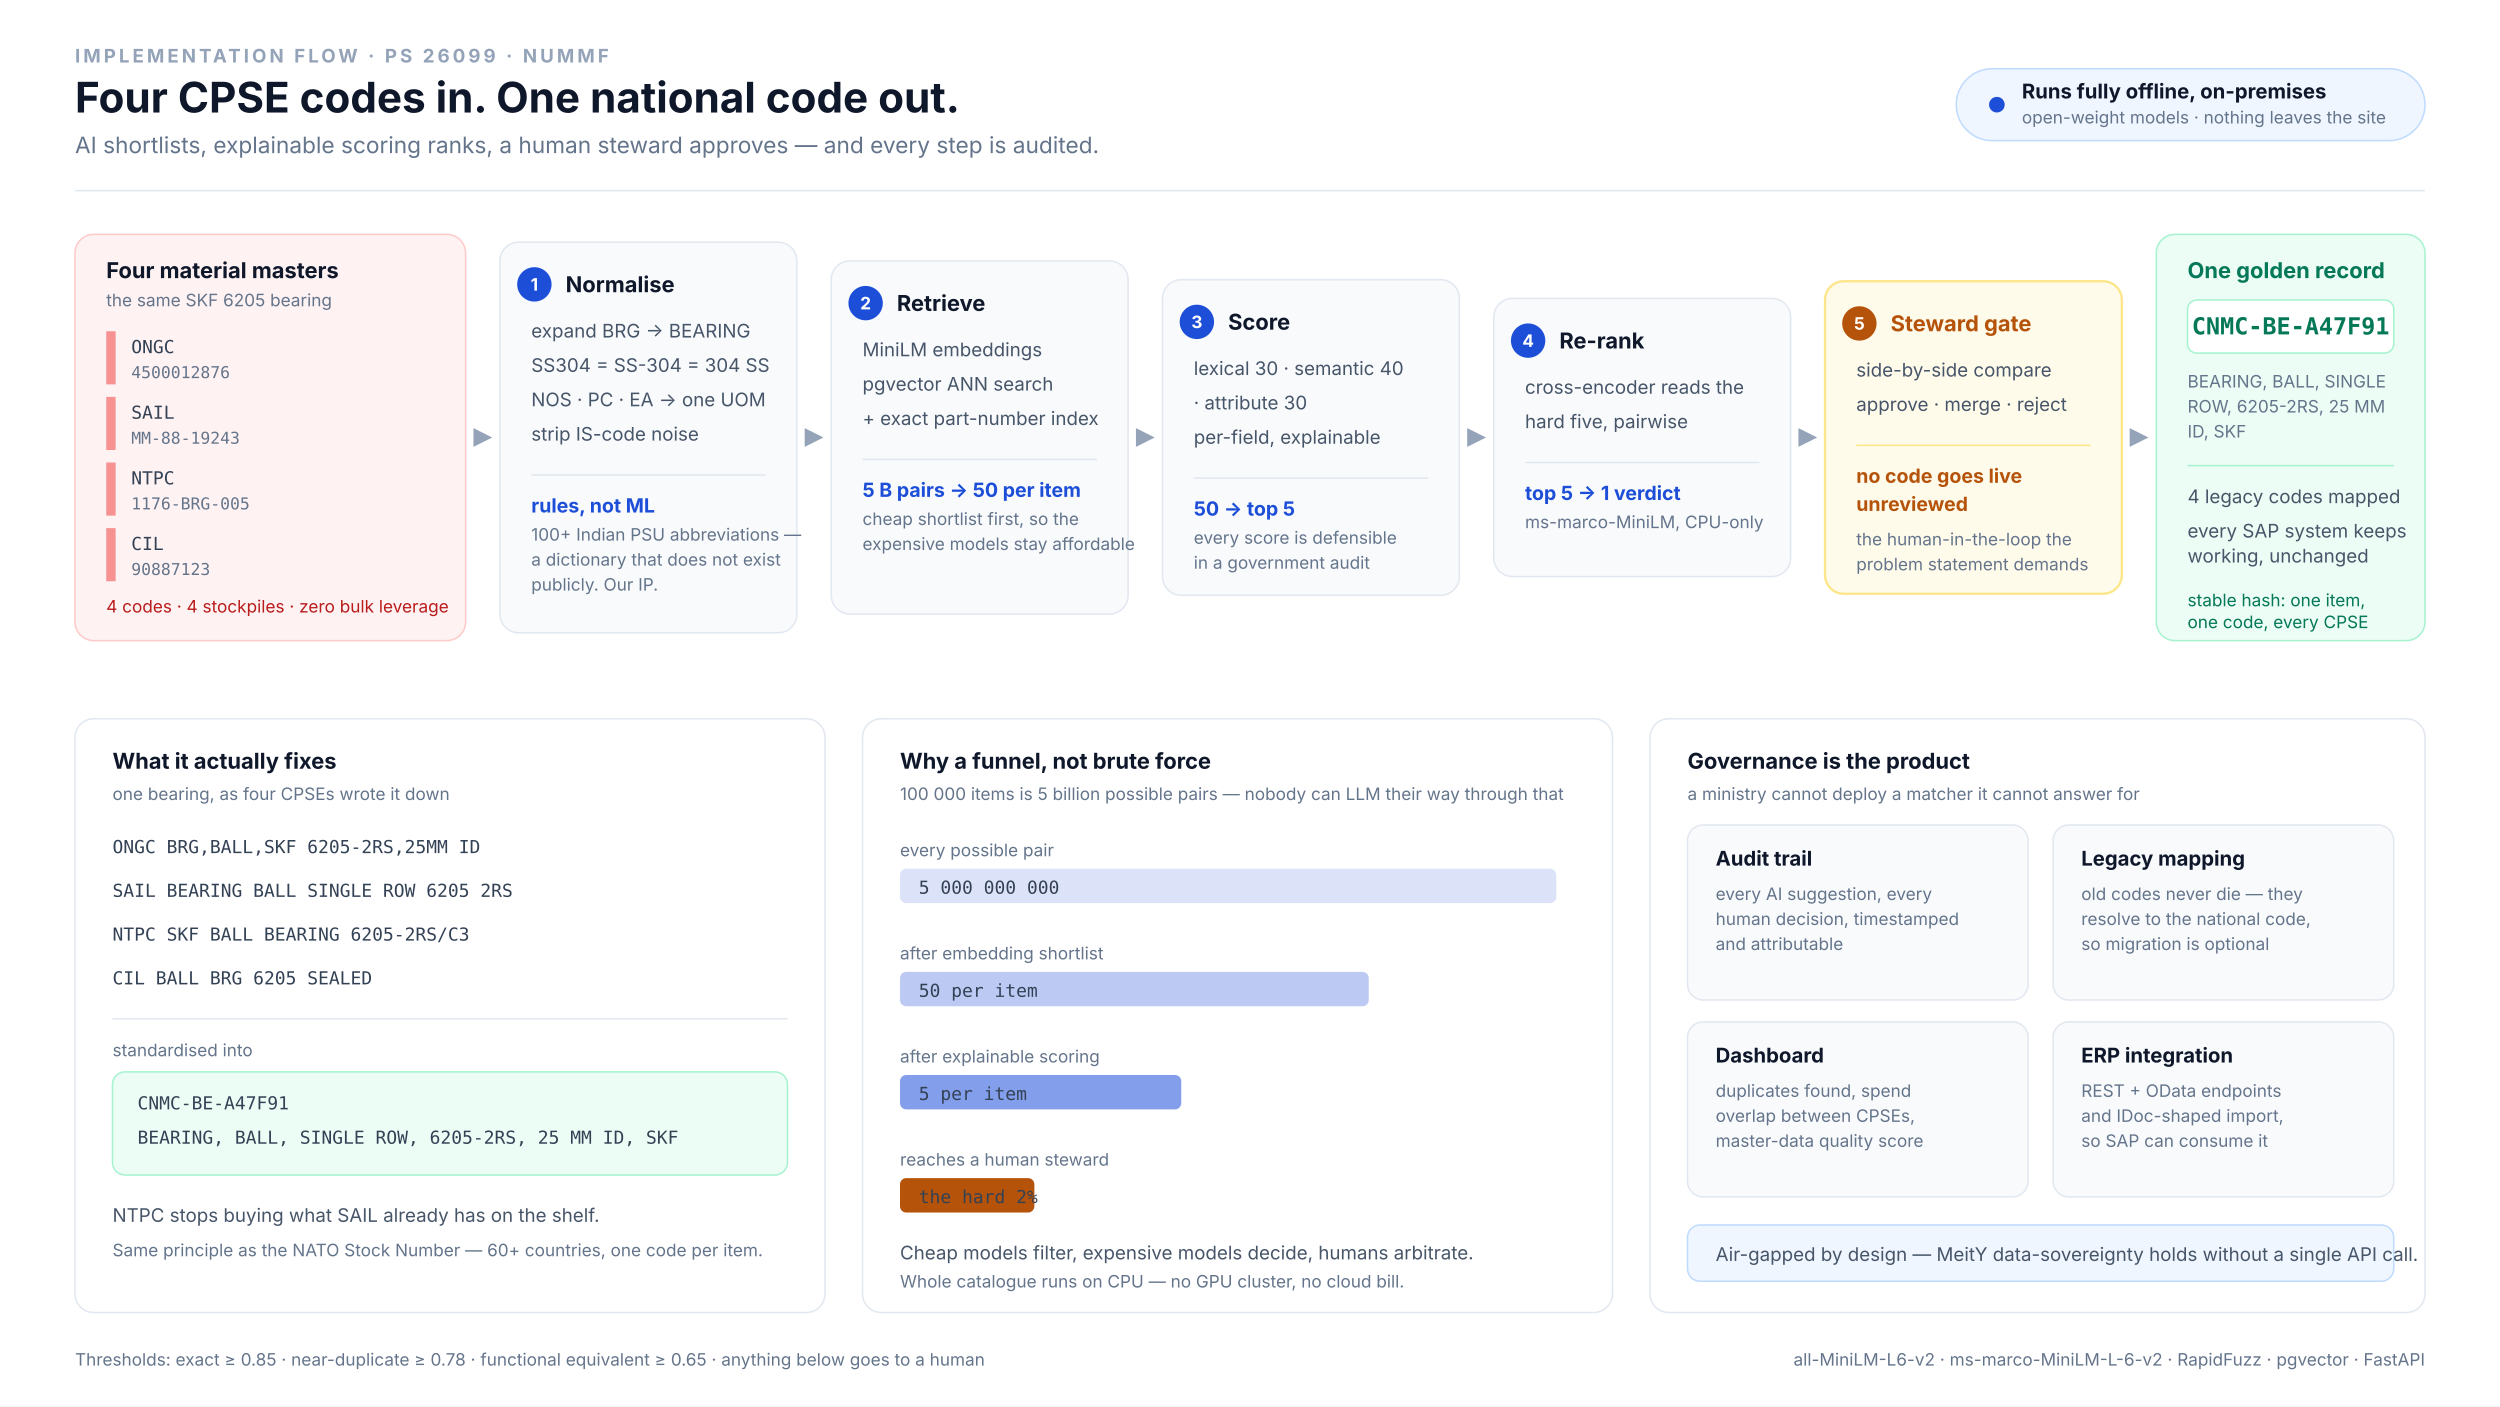
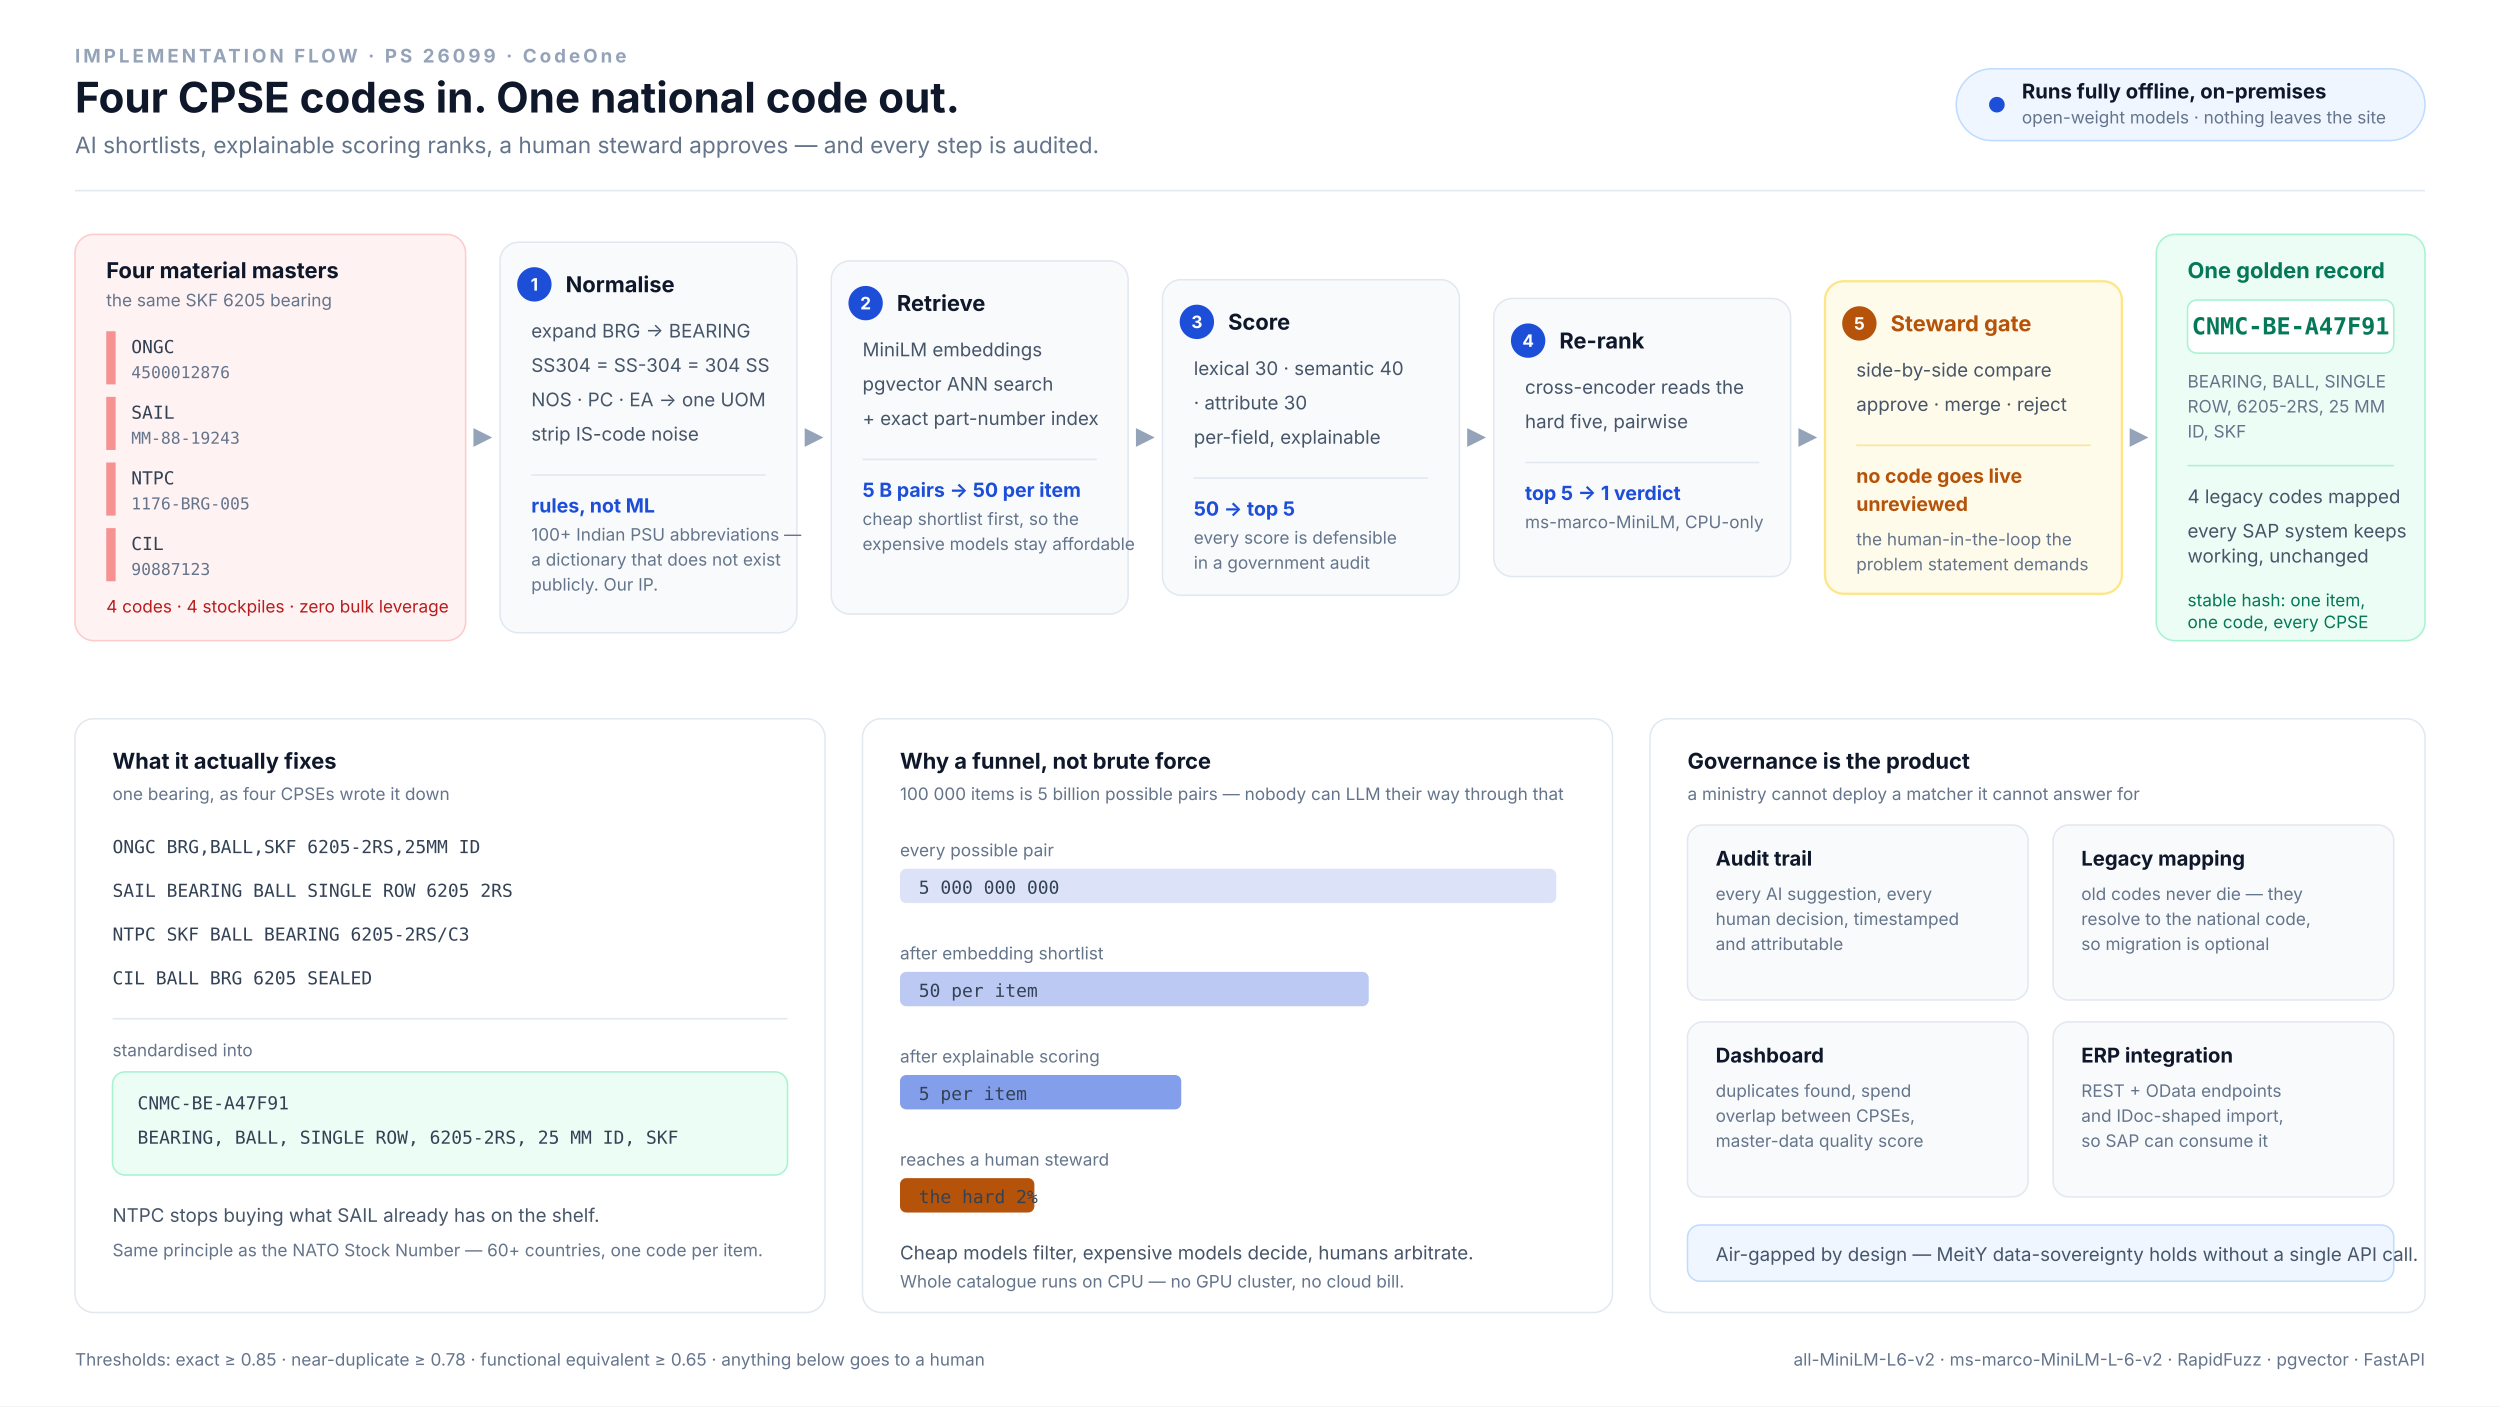
<svg xmlns="http://www.w3.org/2000/svg" viewBox="0 0 1600 900" width="1600" height="900" font-family="'Segoe UI', Inter, system-ui, sans-serif">
  <style>
    .eyebrow { font-size: 12px; font-weight: 700; letter-spacing: .16em; fill: #94A3B8; }
    .title   { font-size: 27px; font-weight: 700; fill: #0F172A; }
    .sub     { font-size: 14.5px; fill: #64748B; }
    .h       { font-size: 14px; font-weight: 700; fill: #0F172A; }
    .h2      { font-size: 13px; font-weight: 700; fill: #0F172A; }
    .b       { font-size: 12px; fill: #475569; }
    .bs      { font-size: 11px; fill: #64748B; }
    .mono    { font-size: 11.5px; font-family: 'Consolas', 'JetBrains Mono', monospace; fill: #334155; }
    .monob   { font-size: 15px; font-weight: 700; font-family: 'Consolas', 'JetBrains Mono', monospace; fill: #047857; }
    .metric  { font-size: 12.5px; font-weight: 700; fill: #1D4ED8; }
    .num     { font-size: 11px; font-weight: 700; fill: #FFFFFF; }
    .amber   { fill: #B45309; }
    .red     { fill: #B91C1C; }
    .green   { fill: #047857; }
    .card    { fill: #F8FAFC; stroke: #E2E8F0; }
  </style>
  <rect width="1600" height="900" fill="#FFFFFF" />
-   <text x="48" y="40" class="eyebrow">IMPLEMENTATION FLOW · PS 26099 · NUMMF</text>
+   <text x="48" y="40" class="eyebrow">IMPLEMENTATION FLOW · PS 26099 · CodeOne</text>
  <text x="48" y="72" class="title">Four CPSE codes in. One national code out.</text>
  <text x="48" y="98" class="sub">AI shortlists, explainable scoring ranks, a human steward approves — and every step is audited.</text>
  <rect x="1252" y="44" width="300" height="46" rx="23" fill="#EFF6FF" stroke="#BFDBFE" />
  <circle cx="1278" cy="67" r="5" fill="#1D4ED8" />
  <text x="1294" y="63" class="h2" fill="#1E3A8A">Runs fully offline, on-premises</text>
  <text x="1294" y="79" class="bs" fill="#3B82F6">open-weight models · nothing leaves the site</text>
  <line x1="48" y1="122" x2="1552" y2="122" stroke="#E2E8F0" stroke-width="1" />
  <rect x="48" y="150" width="250" height="260" rx="12" fill="#FEF2F2" stroke="#FECACA" />
  <text x="68" y="178" class="h">Four material masters</text>
  <text x="68" y="196" class="bs">the same SKF 6205 bearing</text>
  <g class="mono">
    <rect x="68" y="212" width="6" height="34" fill="#EF4444" opacity=".55" />
    <text x="84" y="226">ONGC</text>
    <text x="84" y="242" font-size="10.5" fill="#64748B">4500012876</text>
    <rect x="68" y="254" width="6" height="34" fill="#EF4444" opacity=".55" />
    <text x="84" y="268">SAIL</text>
    <text x="84" y="284" font-size="10.5" fill="#64748B">MM-88-19243</text>
    <rect x="68" y="296" width="6" height="34" fill="#EF4444" opacity=".55" />
    <text x="84" y="310">NTPC</text>
    <text x="84" y="326" font-size="10.5" fill="#64748B">1176-BRG-005</text>
    <rect x="68" y="338" width="6" height="34" fill="#EF4444" opacity=".55" />
    <text x="84" y="352">CIL</text>
    <text x="84" y="368" font-size="10.5" fill="#64748B">90887123</text>
  </g>
  <text x="68" y="392" class="bs red">4 codes · 4 stockpiles · zero bulk leverage</text>
  <path d="M303 274 l12 6 -12 6 z" fill="#94A3B8" />
  <rect x="320" y="155" width="190" height="250" rx="12" class="card" />
  <circle cx="342" cy="182" r="11" fill="#1D4ED8" />
  <text x="342" y="186" class="num" text-anchor="middle">1</text>
  <text x="362" y="187" class="h">Normalise</text>
  <text x="340" y="216" class="b">expand BRG → BEARING</text>
  <text x="340" y="238" class="b">SS304 = SS-304 = 304 SS</text>
  <text x="340" y="260" class="b">NOS · PC · EA → one UOM</text>
  <text x="340" y="282" class="b">strip IS-code noise</text>
  <line x1="340" y1="304" x2="490" y2="304" stroke="#E2E8F0" />
  <text x="340" y="328" class="metric">rules, not ML</text>
  <text x="340" y="346" class="bs">100+ Indian PSU abbreviations —</text>
  <text x="340" y="362" class="bs">a dictionary that does not exist</text>
  <text x="340" y="378" class="bs">publicly. Our IP.</text>
  <path d="M515 274 l12 6 -12 6 z" fill="#94A3B8" />
  <rect x="532" y="167" width="190" height="226" rx="12" class="card" />
  <circle cx="554" cy="194" r="11" fill="#1D4ED8" />
  <text x="554" y="198" class="num" text-anchor="middle">2</text>
  <text x="574" y="199" class="h">Retrieve</text>
  <text x="552" y="228" class="b">MiniLM embeddings</text>
  <text x="552" y="250" class="b">pgvector ANN search</text>
  <text x="552" y="272" class="b">+ exact part-number index</text>
  <line x1="552" y1="294" x2="702" y2="294" stroke="#E2E8F0" />
  <text x="552" y="318" class="metric">5 B pairs → 50 per item</text>
  <text x="552" y="336" class="bs">cheap shortlist first, so the</text>
  <text x="552" y="352" class="bs">expensive models stay affordable</text>
  <path d="M727 274 l12 6 -12 6 z" fill="#94A3B8" />
  <rect x="744" y="179" width="190" height="202" rx="12" class="card" />
  <circle cx="766" cy="206" r="11" fill="#1D4ED8" />
  <text x="766" y="210" class="num" text-anchor="middle">3</text>
  <text x="786" y="211" class="h">Score</text>
  <text x="764" y="240" class="b">lexical 30 · semantic 40</text>
  <text x="764" y="262" class="b">· attribute 30</text>
  <text x="764" y="284" class="b">per-field, explainable</text>
  <line x1="764" y1="306" x2="914" y2="306" stroke="#E2E8F0" />
  <text x="764" y="330" class="metric">50 → top 5</text>
  <text x="764" y="348" class="bs">every score is defensible</text>
  <text x="764" y="364" class="bs">in a government audit</text>
  <path d="M939 274 l12 6 -12 6 z" fill="#94A3B8" />
  <rect x="956" y="191" width="190" height="178" rx="12" class="card" />
  <circle cx="978" cy="218" r="11" fill="#1D4ED8" />
  <text x="978" y="222" class="num" text-anchor="middle">4</text>
  <text x="998" y="223" class="h">Re-rank</text>
  <text x="976" y="252" class="b">cross-encoder reads the</text>
  <text x="976" y="274" class="b">hard five, pairwise</text>
  <line x1="976" y1="296" x2="1126" y2="296" stroke="#E2E8F0" />
  <text x="976" y="320" class="metric">top 5 → 1 verdict</text>
  <text x="976" y="338" class="bs">ms-marco-MiniLM, CPU-only</text>
  <path d="M1151 274 l12 6 -12 6 z" fill="#94A3B8" />
  <rect x="1168" y="180" width="190" height="200" rx="12" fill="#FFFBEB" stroke="#FDE68A" stroke-width="1.5" />
  <circle cx="1190" cy="207" r="11" fill="#B45309" />
  <text x="1190" y="211" class="num" text-anchor="middle">5</text>
  <text x="1210" y="212" class="h amber">Steward gate</text>
  <text x="1188" y="241" class="b">side-by-side compare</text>
  <text x="1188" y="263" class="b">approve · merge · reject</text>
  <line x1="1188" y1="285" x2="1338" y2="285" stroke="#FDE68A" />
  <text x="1188" y="309" class="metric amber">no code goes live</text>
  <text x="1188" y="327" class="metric amber">unreviewed</text>
  <text x="1188" y="349" class="bs">the human-in-the-loop the</text>
  <text x="1188" y="365" class="bs">problem statement demands</text>
  <path d="M1363 274 l12 6 -12 6 z" fill="#94A3B8" />
  <rect x="1380" y="150" width="172" height="260" rx="12" fill="#ECFDF5" stroke="#A7F3D0" />
  <text x="1400" y="178" class="h green">One golden record</text>
  <rect x="1400" y="192" width="132" height="34" rx="6" fill="#FFFFFF" stroke="#A7F3D0" />
  <text x="1466" y="214" class="monob" text-anchor="middle">CNMC-BE-A47F91</text>
  <text x="1400" y="248" class="bs">BEARING, BALL, SINGLE</text>
  <text x="1400" y="264" class="bs">ROW, 6205-2RS, 25 MM</text>
  <text x="1400" y="280" class="bs">ID, SKF</text>
  <line x1="1400" y1="298" x2="1532" y2="298" stroke="#A7F3D0" />
  <text x="1400" y="322" class="b">4 legacy codes mapped</text>
  <text x="1400" y="344" class="b">every SAP system keeps</text>
  <text x="1400" y="360" class="b">working, unchanged</text>
  <text x="1400" y="388" class="bs green">stable hash: one item,</text>
  <text x="1400" y="402" class="bs green">one code, every CPSE</text>
  <rect x="48" y="460" width="480" height="380" rx="12" fill="#FFFFFF" stroke="#E2E8F0" />
  <text x="72" y="492" class="h">What it actually fixes</text>
  <text x="72" y="512" class="bs">one bearing, as four CPSEs wrote it down</text>
  <g class="mono" font-size="11">
    <text x="72" y="546">ONGC   BRG,BALL,SKF 6205-2RS,25MM ID</text>
    <text x="72" y="574">SAIL   BEARING BALL SINGLE ROW 6205 2RS</text>
    <text x="72" y="602">NTPC   SKF BALL BEARING 6205-2RS/C3</text>
    <text x="72" y="630">CIL    BALL BRG 6205 SEALED</text>
  </g>
  <line x1="72" y1="652" x2="504" y2="652" stroke="#E2E8F0" />
  <text x="72" y="676" class="bs">standardised into</text>
  <rect x="72" y="686" width="432" height="66" rx="8" fill="#ECFDF5" stroke="#A7F3D0" />
  <text x="88" y="710" class="mono" font-size="11.5" fill="#065F46">CNMC-BE-A47F91</text>
  <text x="88" y="732" class="mono" font-size="10.5" fill="#047857">BEARING, BALL, SINGLE ROW, 6205-2RS, 25 MM ID, SKF</text>
  <text x="72" y="782" class="b">NTPC stops buying what SAIL already has on the shelf.</text>
  <text x="72" y="804" class="bs">Same principle as the NATO Stock Number — 60+ countries, one code per item.</text>
  <rect x="552" y="460" width="480" height="380" rx="12" fill="#FFFFFF" stroke="#E2E8F0" />
  <text x="576" y="492" class="h">Why a funnel, not brute force</text>
  <text x="576" y="512" class="bs">100 000 items is 5 billion possible pairs — nobody can LLM their way through that</text>
  <text x="576" y="548" class="bs">every possible pair</text>
  <rect x="576" y="556" width="420" height="22" rx="4" fill="#1D4ED8" opacity=".16" />
  <text x="588" y="572" class="mono" font-size="11">5 000 000 000</text>
  <text x="576" y="614" class="bs">after embedding shortlist</text>
  <rect x="576" y="622" width="300" height="22" rx="4" fill="#1D4ED8" opacity=".30" />
  <text x="588" y="638" class="mono" font-size="11">50 per item</text>
  <text x="576" y="680" class="bs">after explainable scoring</text>
  <rect x="576" y="688" width="180" height="22" rx="4" fill="#1D4ED8" opacity=".55" />
  <text x="588" y="704" class="mono" font-size="11" fill="#FFFFFF">5 per item</text>
  <text x="576" y="746" class="bs">reaches a human steward</text>
  <rect x="576" y="754" width="86" height="22" rx="4" fill="#B45309" />
  <text x="588" y="770" class="mono" font-size="11" fill="#FFFFFF">the hard 2%</text>
  <text x="576" y="806" class="b">Cheap models filter, expensive models decide, humans arbitrate.</text>
  <text x="576" y="824" class="bs">Whole catalogue runs on CPU — no GPU cluster, no cloud bill.</text>
  <rect x="1056" y="460" width="496" height="380" rx="12" fill="#FFFFFF" stroke="#E2E8F0" />
  <text x="1080" y="492" class="h">Governance is the product</text>
  <text x="1080" y="512" class="bs">a ministry cannot deploy a matcher it cannot answer for</text>
  <rect x="1080" y="528" width="218" height="112" rx="10" fill="#F8FAFC" stroke="#E2E8F0" />
  <text x="1098" y="554" class="h2">Audit trail</text>
  <text x="1098" y="576" class="bs">every AI suggestion, every</text>
  <text x="1098" y="592" class="bs">human decision, timestamped</text>
  <text x="1098" y="608" class="bs">and attributable</text>
  <rect x="1314" y="528" width="218" height="112" rx="10" fill="#F8FAFC" stroke="#E2E8F0" />
  <text x="1332" y="554" class="h2">Legacy mapping</text>
  <text x="1332" y="576" class="bs">old codes never die — they</text>
  <text x="1332" y="592" class="bs">resolve to the national code,</text>
  <text x="1332" y="608" class="bs">so migration is optional</text>
  <rect x="1080" y="654" width="218" height="112" rx="10" fill="#F8FAFC" stroke="#E2E8F0" />
  <text x="1098" y="680" class="h2">Dashboard</text>
  <text x="1098" y="702" class="bs">duplicates found, spend</text>
  <text x="1098" y="718" class="bs">overlap between CPSEs,</text>
  <text x="1098" y="734" class="bs">master-data quality score</text>
  <rect x="1314" y="654" width="218" height="112" rx="10" fill="#F8FAFC" stroke="#E2E8F0" />
  <text x="1332" y="680" class="h2">ERP integration</text>
  <text x="1332" y="702" class="bs">REST + OData endpoints</text>
  <text x="1332" y="718" class="bs">and IDoc-shaped import,</text>
  <text x="1332" y="734" class="bs">so SAP can consume it</text>
  <rect x="1080" y="784" width="452" height="36" rx="8" fill="#EFF6FF" stroke="#BFDBFE" />
  <text x="1098" y="807" class="b" fill="#1E3A8A">Air-gapped by design — MeitY data-sovereignty holds without a single API call.</text>
  <text x="48" y="874" class="bs">Thresholds: exact ≥ 0.85 · near-duplicate ≥ 0.78 · functional equivalent ≥ 0.65 · anything below goes to a human</text>
  <text x="1552" y="874" class="bs" text-anchor="end">all-MiniLM-L6-v2 · ms-marco-MiniLM-L-6-v2 · RapidFuzz · pgvector · FastAPI</text>
</svg>
